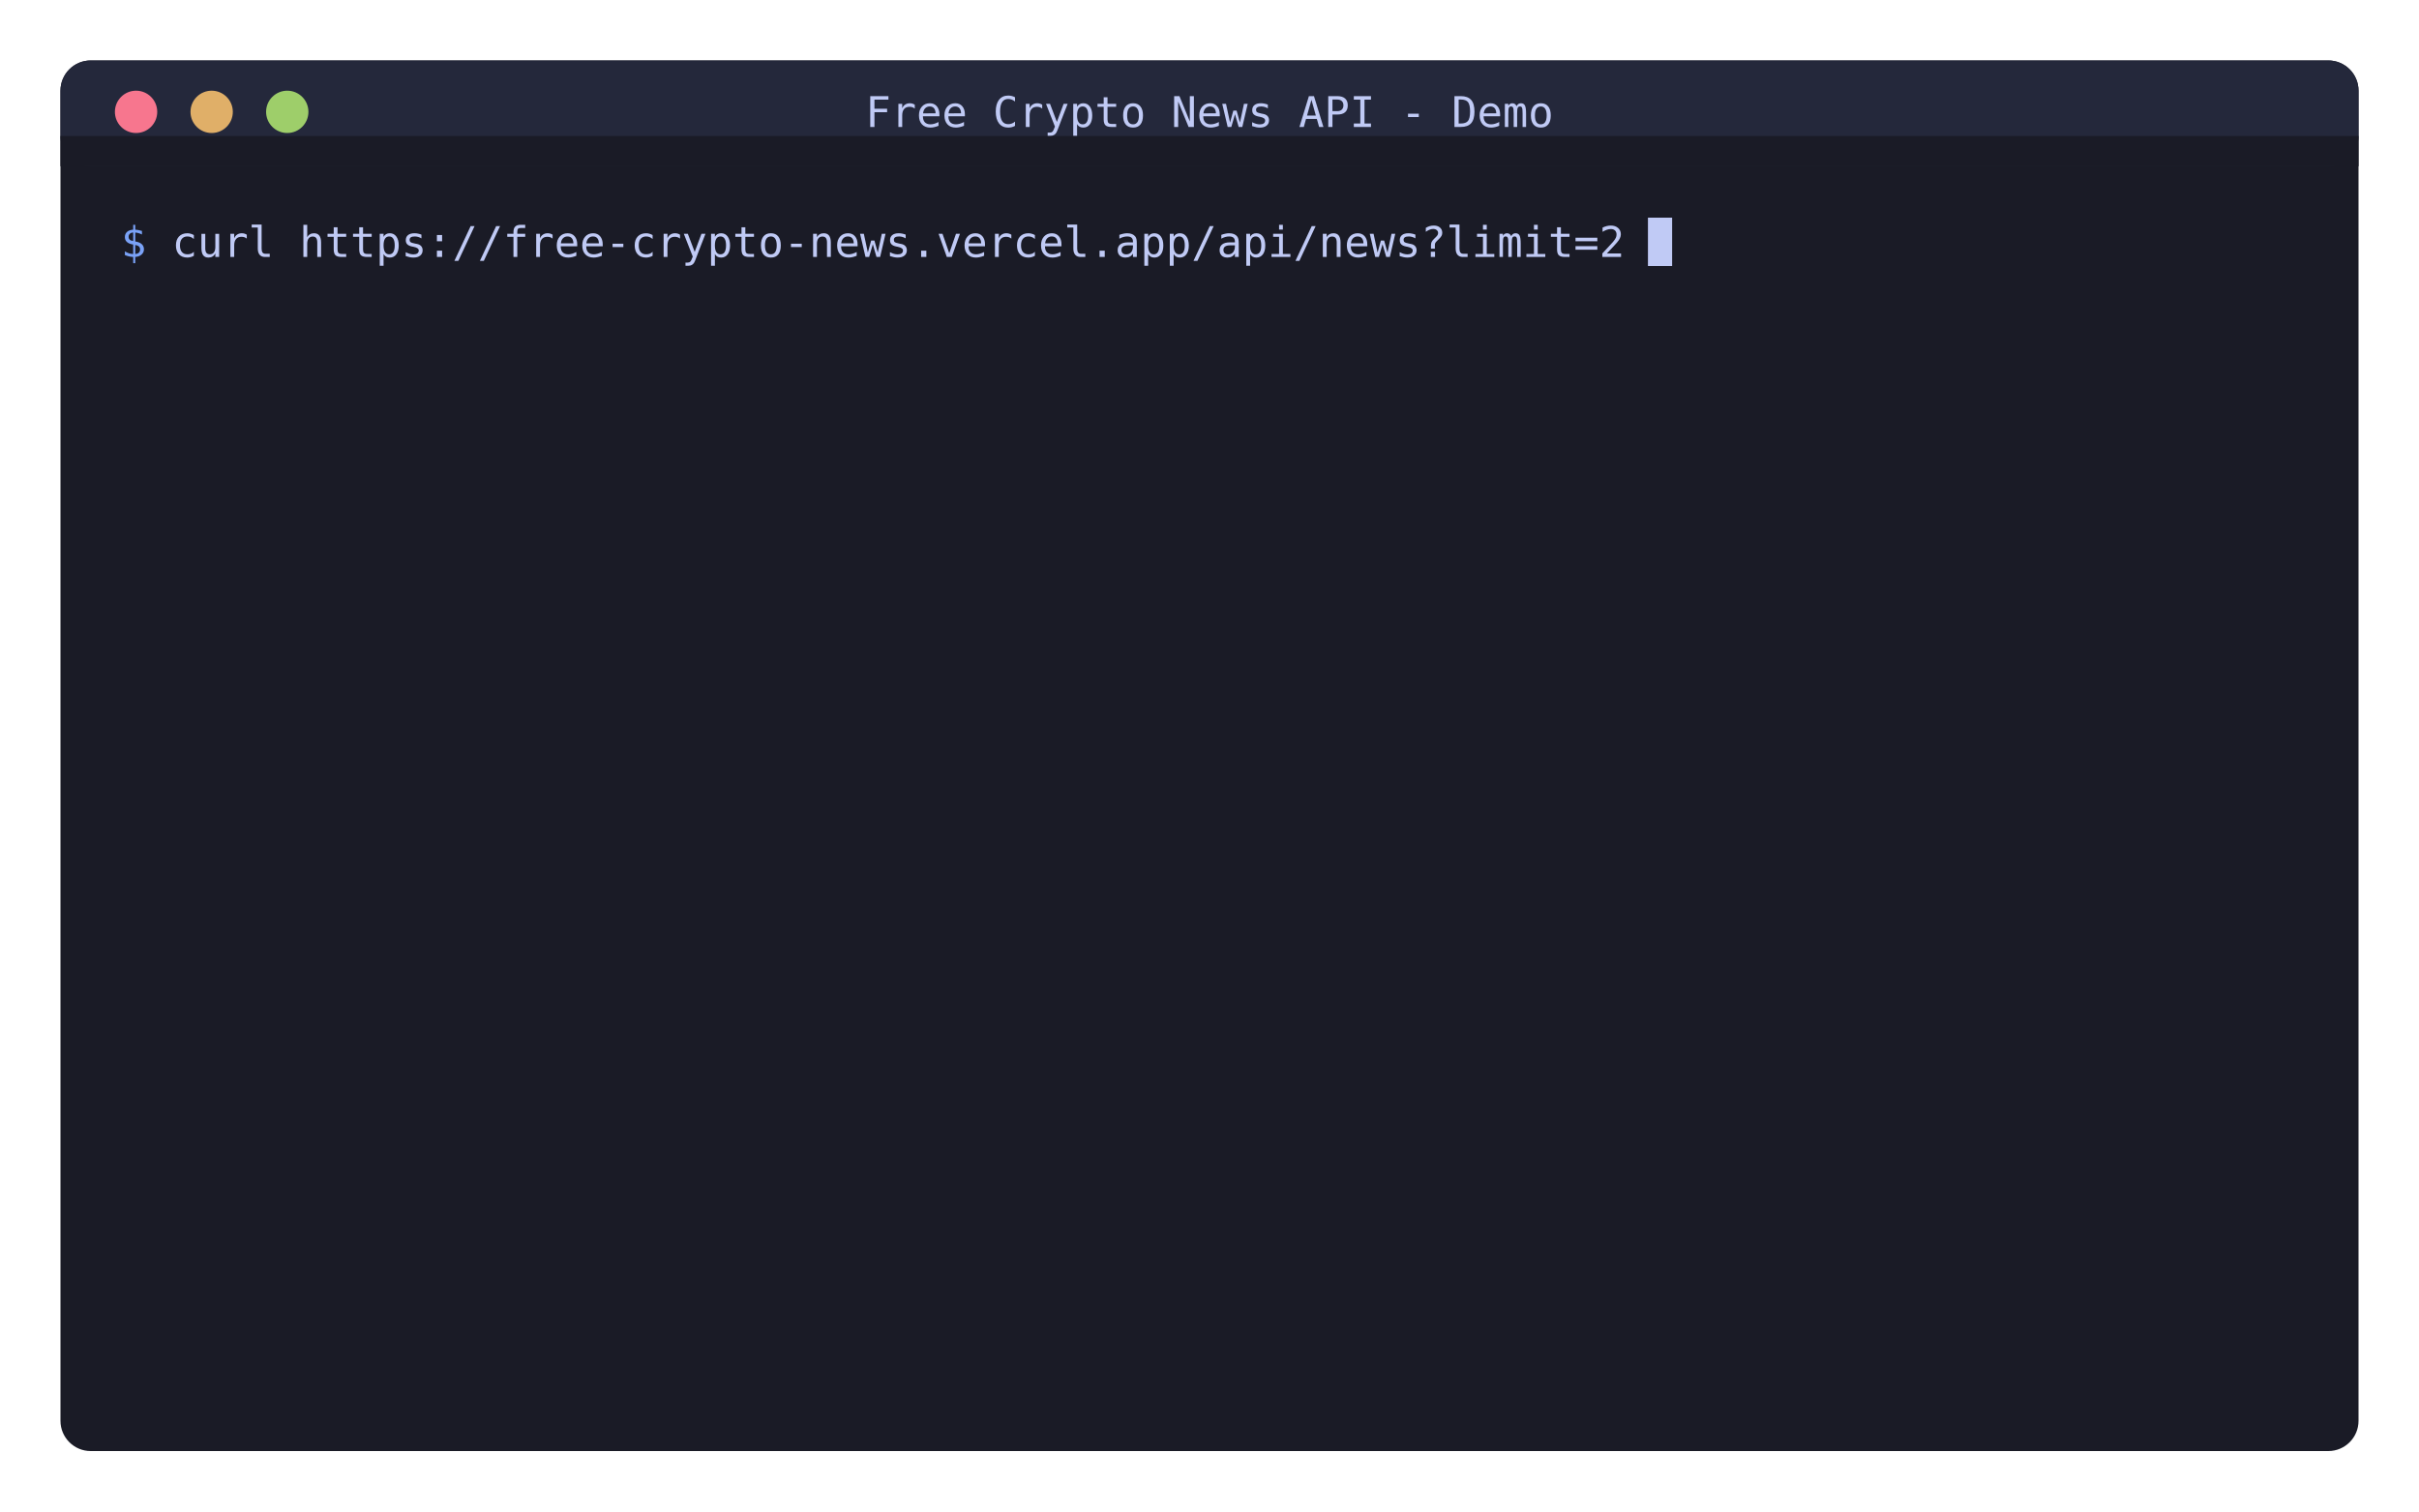
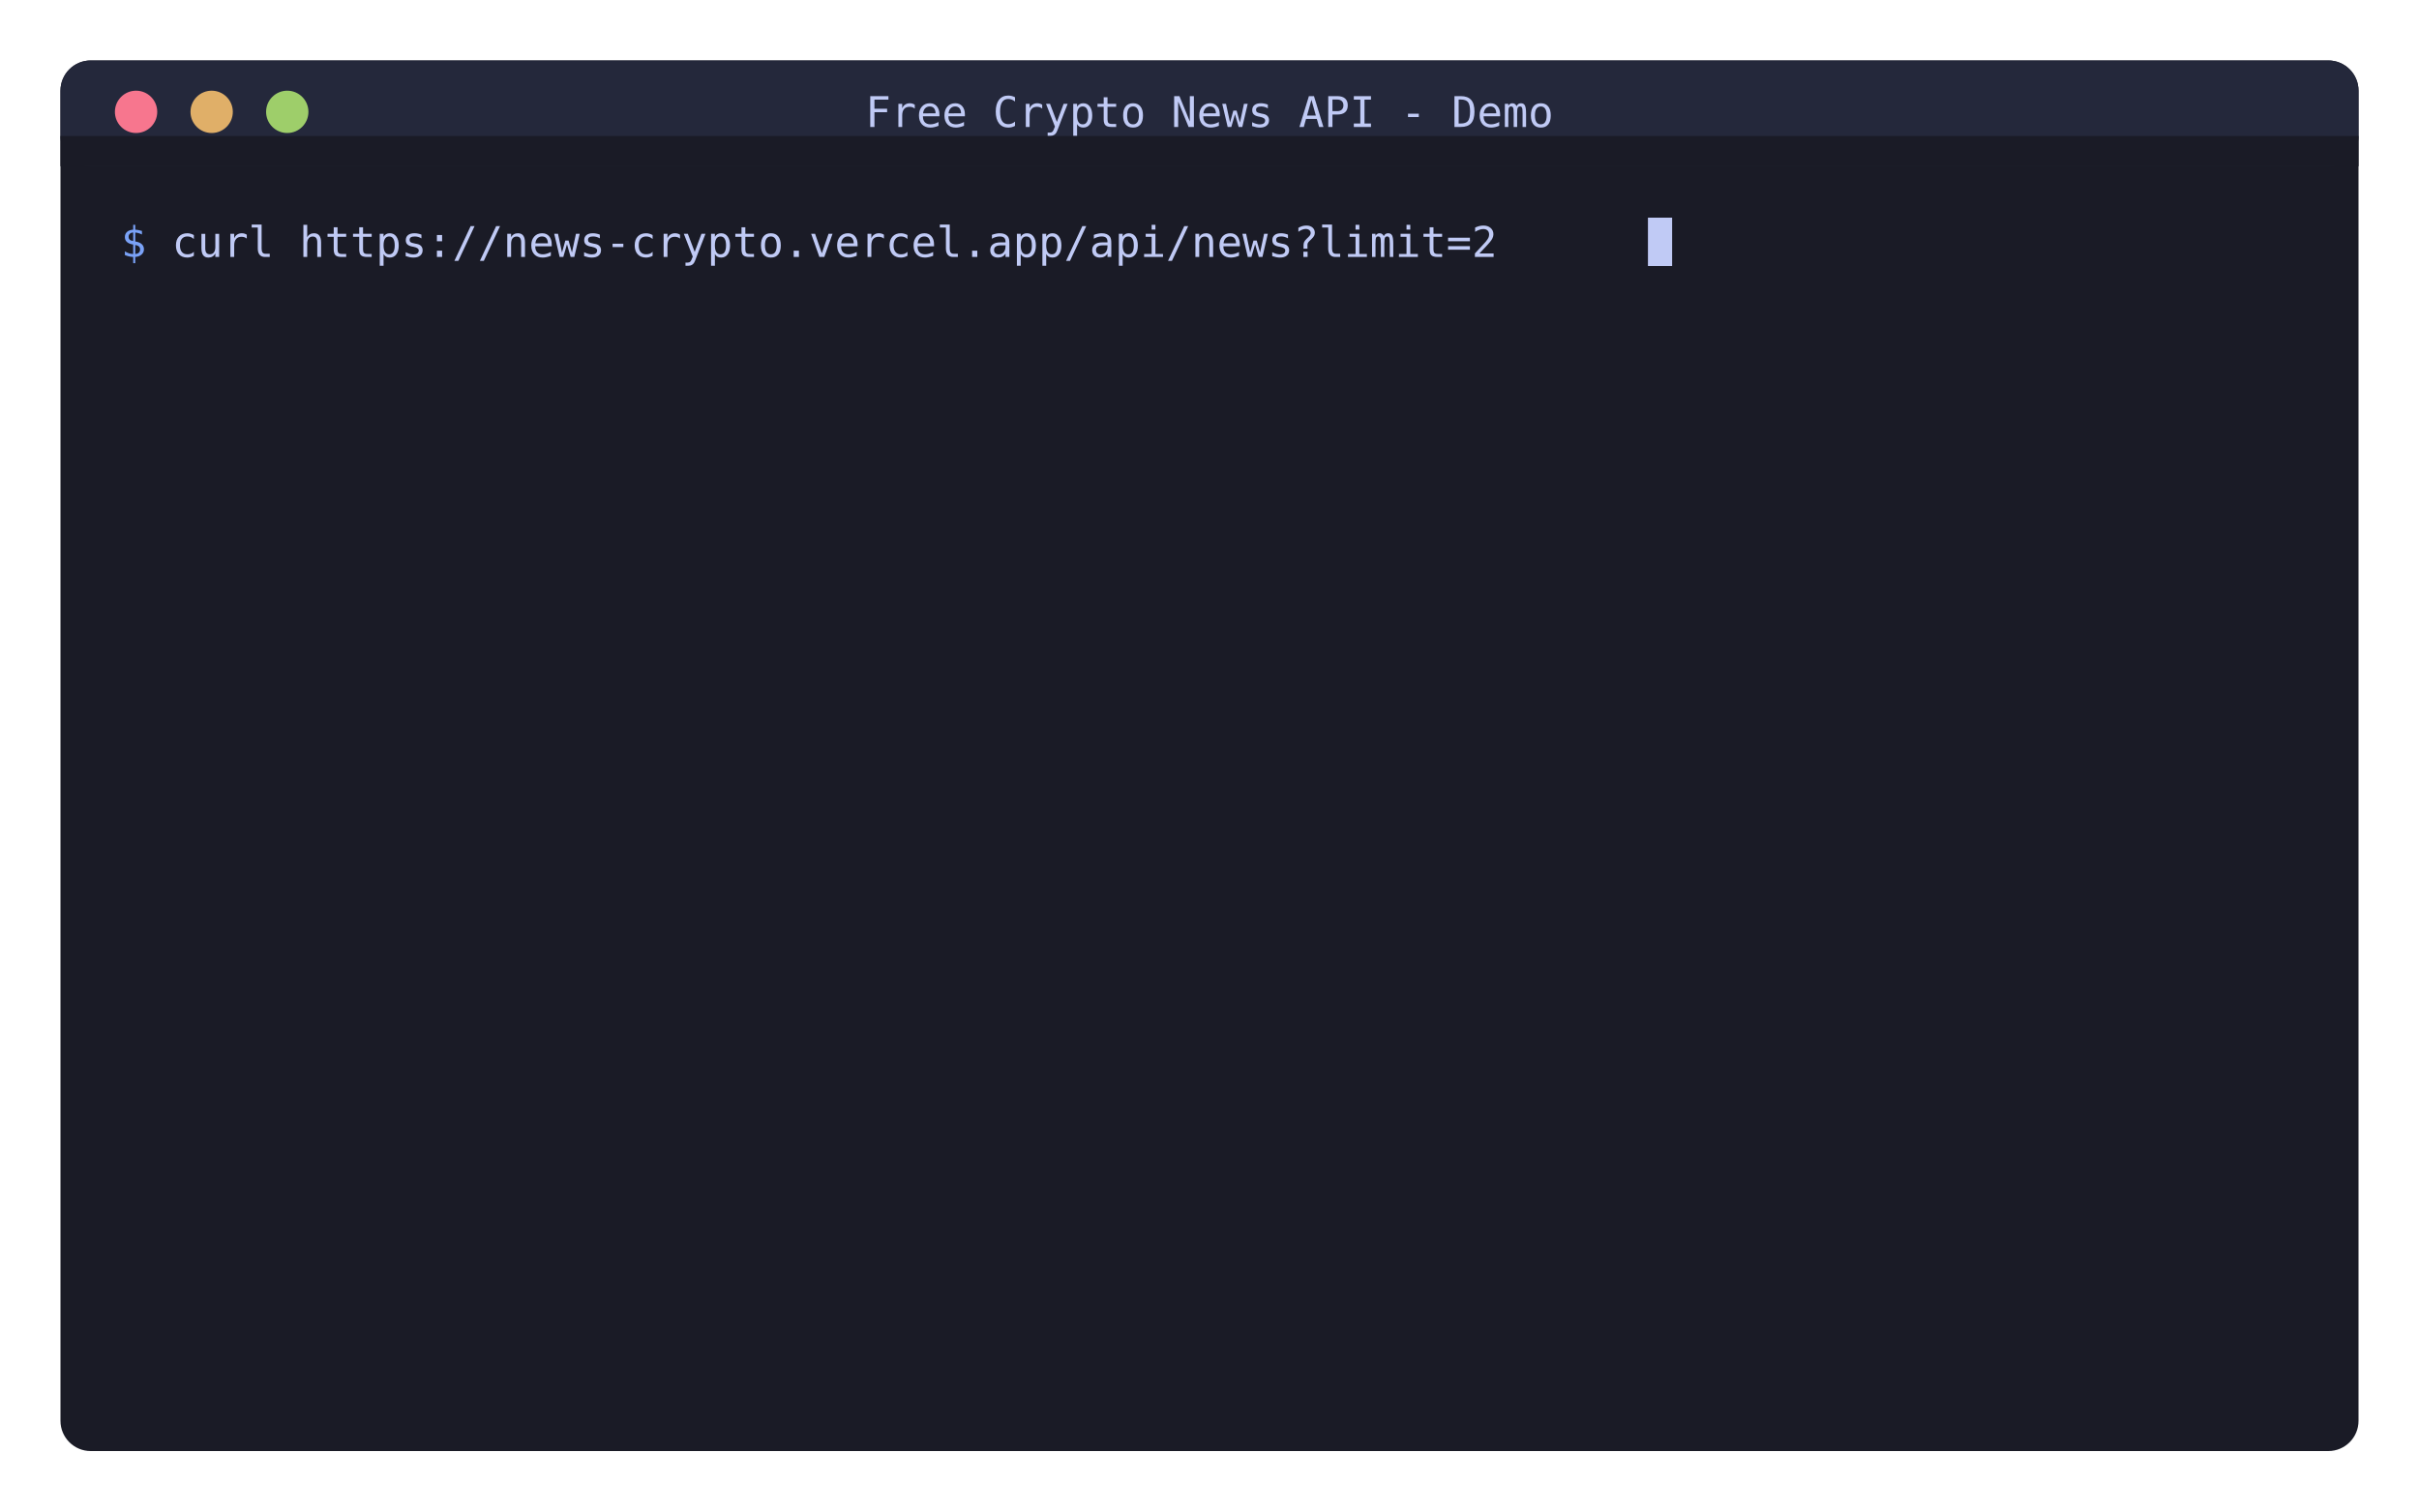
<svg xmlns="http://www.w3.org/2000/svg" viewBox="0 0 800 500">
  <defs>
    <style>
      .terminal-bg { fill: #1a1b26; }
      .terminal-header { fill: #24283b; }
      .terminal-text { font-family: 'Monaco', 'Menlo', 'Ubuntu Mono', monospace; font-size: 14px; }
      .prompt { fill: #7aa2f7; }
      .command { fill: #c0caf5; }
      .json-key { fill: #bb9af7; }
      .json-string { fill: #9ece6a; }
      .json-number { fill: #ff9e64; }
      .json-bracket { fill: #565f89; }
      .comment { fill: #565f89; }
      .success { fill: #9ece6a; }
      .cursor { fill: #c0caf5; }
      .btn-close { fill: #f7768e; }
      .btn-min { fill: #e0af68; }
      .btn-max { fill: #9ece6a; }
    </style>
  </defs>
  <rect class="terminal-bg" x="20" y="20" width="760" height="460" rx="10" />
  <rect class="terminal-header" x="20" y="20" width="760" height="35" rx="10" />
  <rect class="terminal-bg" x="20" y="45" width="760" height="10" />
  <circle class="btn-close" cx="45" cy="37" r="7" />
  <circle class="btn-min" cx="70" cy="37" r="7" />
  <circle class="btn-max" cx="95" cy="37" r="7" />
  <text x="400" y="42" text-anchor="middle" class="terminal-text command">Free Crypto News API - Demo</text>
  <text x="40" y="85" class="terminal-text">
    <tspan class="prompt">$</tspan>
-     <tspan class="command"> curl https://free-crypto-news.vercel.app/api/news?limit=2</tspan>
+     <tspan class="command"> curl https://news-crypto.vercel.app/api/news?limit=2</tspan>
  </text>
  <rect class="cursor" x="545" y="72" width="8" height="16">
    <animate attributeName="opacity" values="1;0;1" dur="1s" repeatCount="indefinite" />
  </rect>
  <g opacity="0">
    <animate attributeName="opacity" values="0;1" dur="0.5s" begin="1.5s" fill="freeze" />
    <text x="40" y="115" class="terminal-text json-bracket">{</text>
    <text x="55" y="140" class="terminal-text">
      <tspan class="json-key">"articles"</tspan>
      <tspan class="json-bracket">: [</tspan>
    </text>
    <text x="70" y="165" class="terminal-text json-bracket">{</text>
    <text x="85" y="190" class="terminal-text">
      <tspan class="json-key">"title"</tspan>
      <tspan class="json-bracket">: </tspan>
      <tspan class="json-string">"Bitcoin Surges Past $150K on ETF Inflows"</tspan>
      <tspan class="json-bracket">,</tspan>
    </text>
    <text x="85" y="215" class="terminal-text">
      <tspan class="json-key">"source"</tspan>
      <tspan class="json-bracket">: </tspan>
      <tspan class="json-string">"CoinDesk"</tspan>
      <tspan class="json-bracket">,</tspan>
    </text>
    <text x="85" y="240" class="terminal-text">
      <tspan class="json-key">"pubDate"</tspan>
      <tspan class="json-bracket">: </tspan>
      <tspan class="json-string">"2026-01-21T10:30:00Z"</tspan>
      <tspan class="json-bracket">,</tspan>
    </text>
    <text x="85" y="265" class="terminal-text">
      <tspan class="json-key">"timeAgo"</tspan>
      <tspan class="json-bracket">: </tspan>
      <tspan class="json-string">"2h ago"</tspan>
    </text>
    <text x="70" y="290" class="terminal-text json-bracket">},</text>
    <text x="70" y="315" class="terminal-text json-bracket">{</text>
    <text x="85" y="340" class="terminal-text">
      <tspan class="json-key">"title"</tspan>
      <tspan class="json-bracket">: </tspan>
      <tspan class="json-string">"Ethereum Layer 2 TVL Hits New Record"</tspan>
      <tspan class="json-bracket">,</tspan>
    </text>
    <text x="85" y="365" class="terminal-text">
      <tspan class="json-key">"source"</tspan>
      <tspan class="json-bracket">: </tspan>
      <tspan class="json-string">"The Defiant"</tspan>
      <tspan class="json-bracket">,</tspan>
    </text>
    <text x="85" y="390" class="terminal-text">
      <tspan class="json-key">"timeAgo"</tspan>
      <tspan class="json-bracket">: </tspan>
      <tspan class="json-string">"4h ago"</tspan>
    </text>
    <text x="70" y="415" class="terminal-text json-bracket">}</text>
    <text x="55" y="440" class="terminal-text json-bracket">],</text>
    <text x="55" y="465" class="terminal-text">
      <tspan class="json-key">"totalCount"</tspan>
      <tspan class="json-bracket">: </tspan>
      <tspan class="json-number">147</tspan>
    </text>
  </g>
  <g opacity="0">
    <animate attributeName="opacity" values="0;1" dur="0.3s" begin="2.5s" fill="freeze" />
    <text x="650" y="85" class="terminal-text success">✓ 200 OK</text>
  </g>
</svg>
